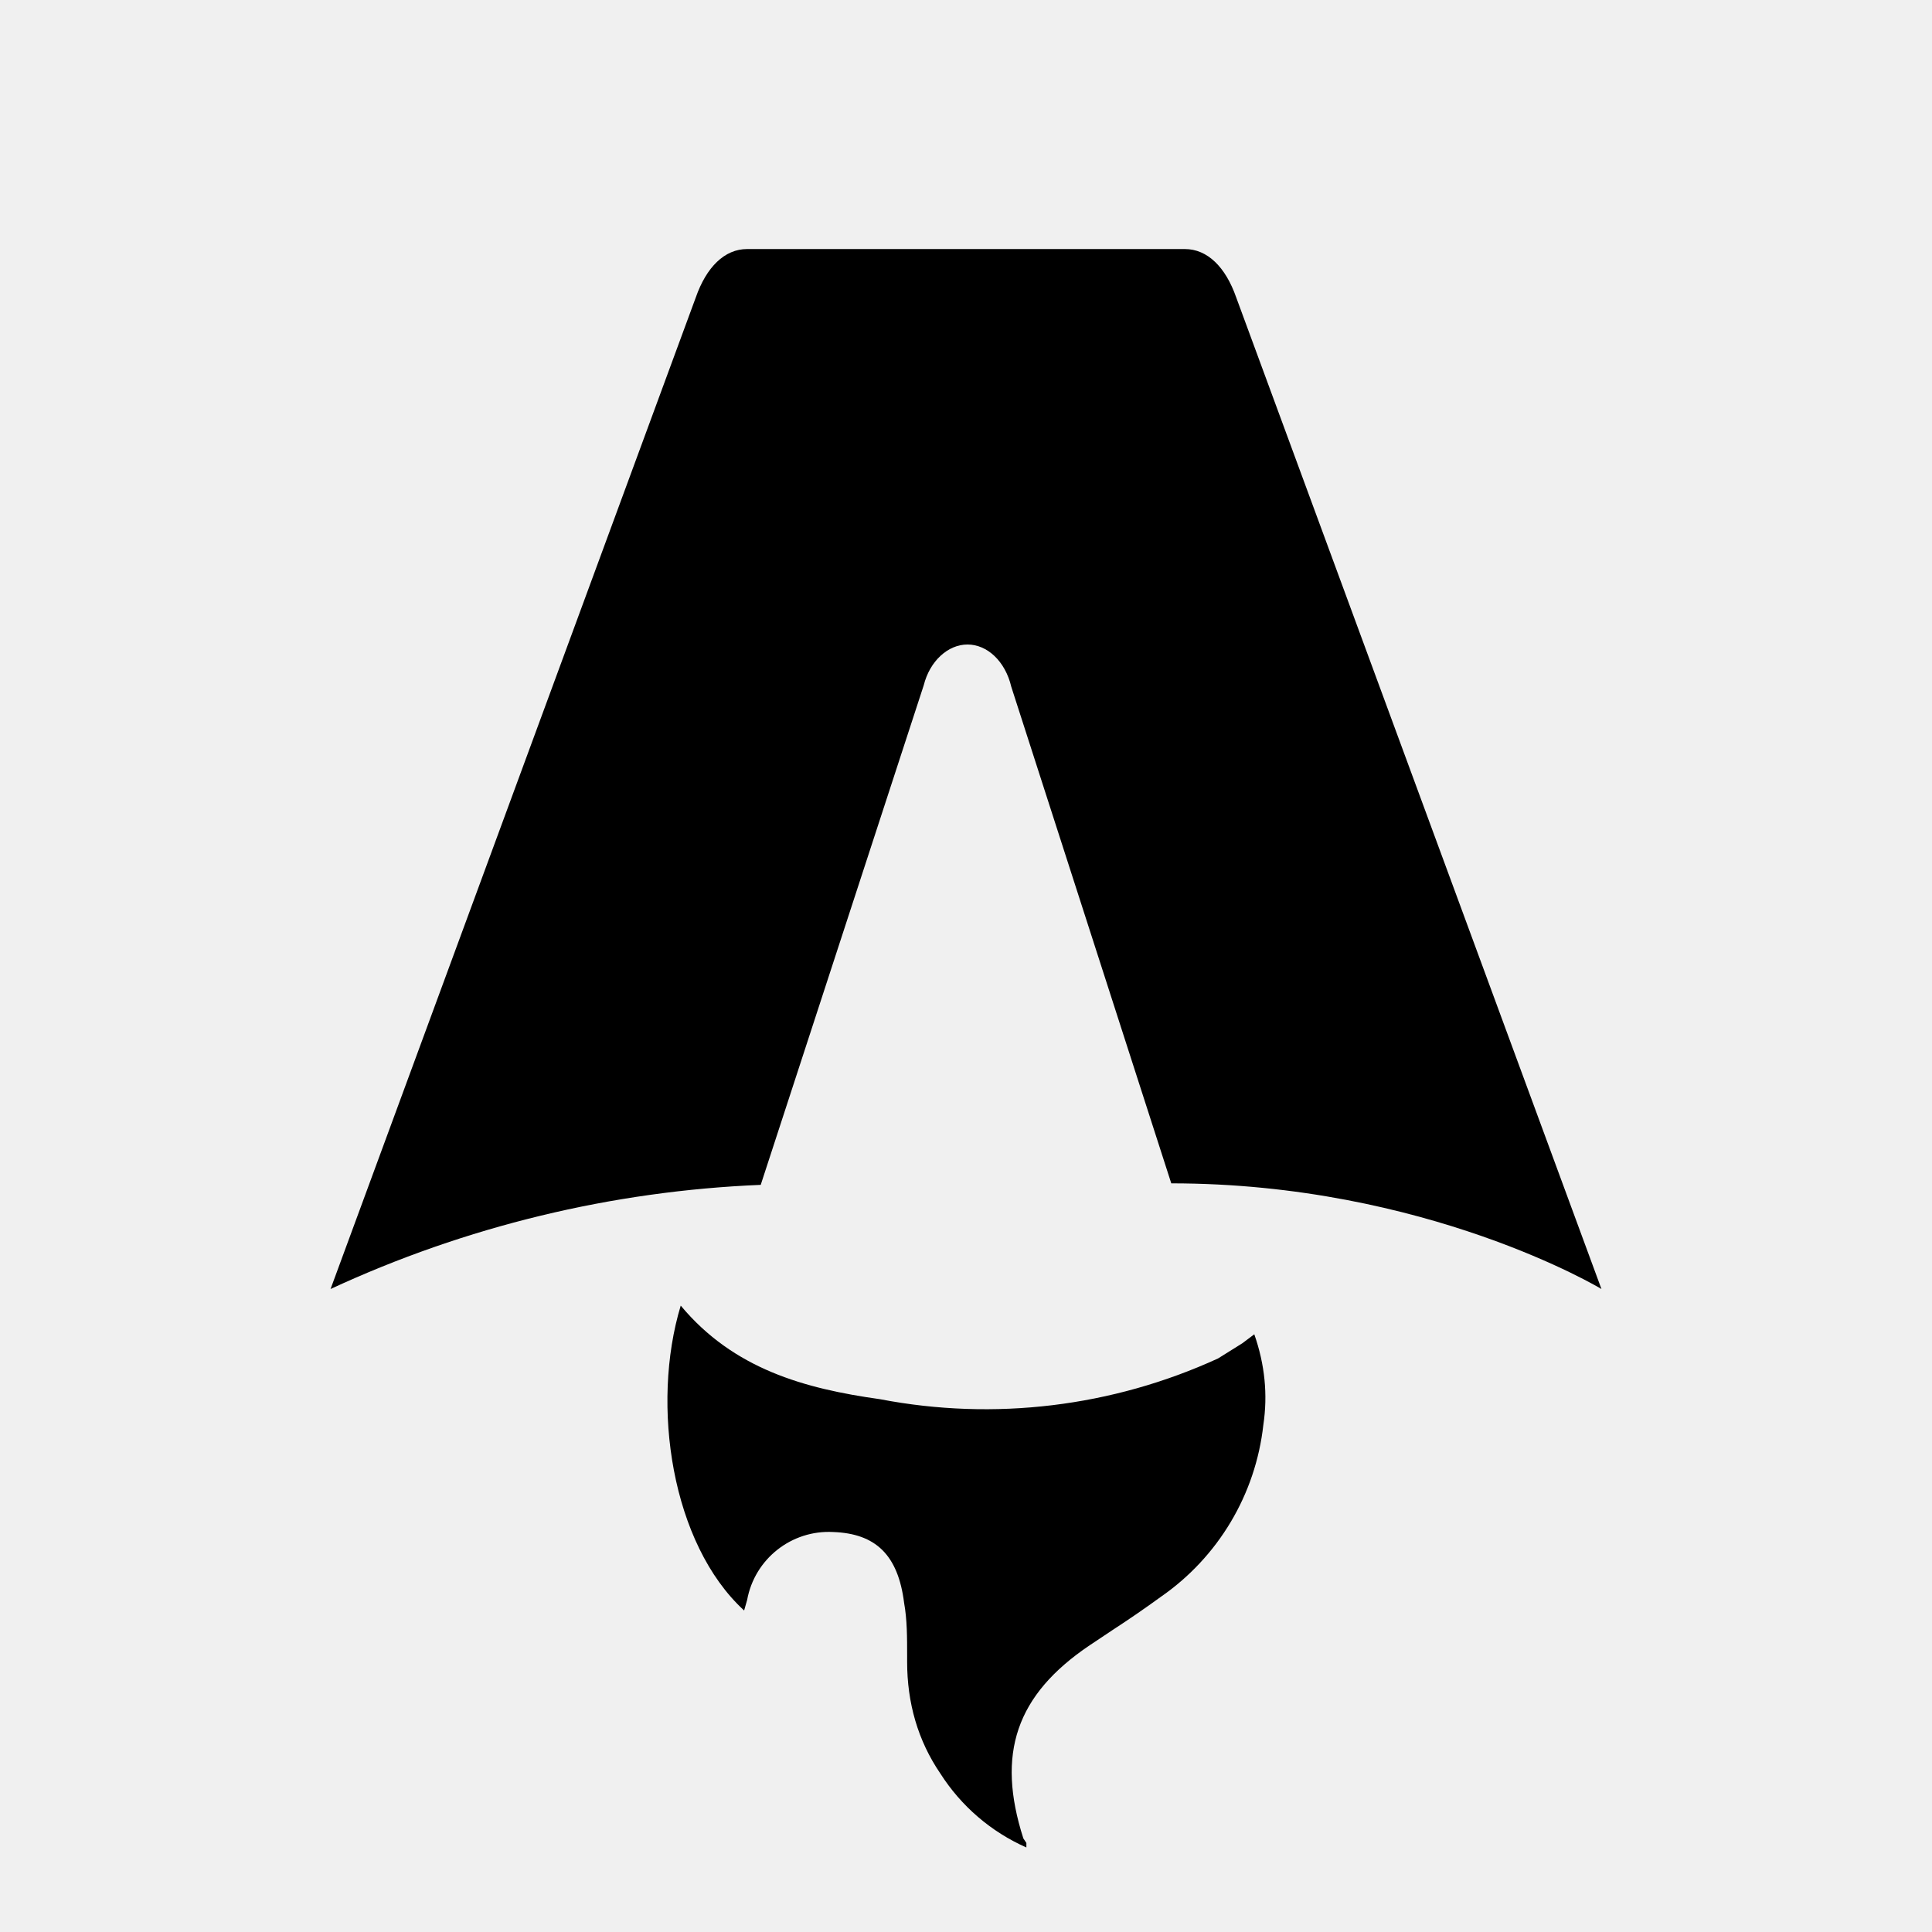
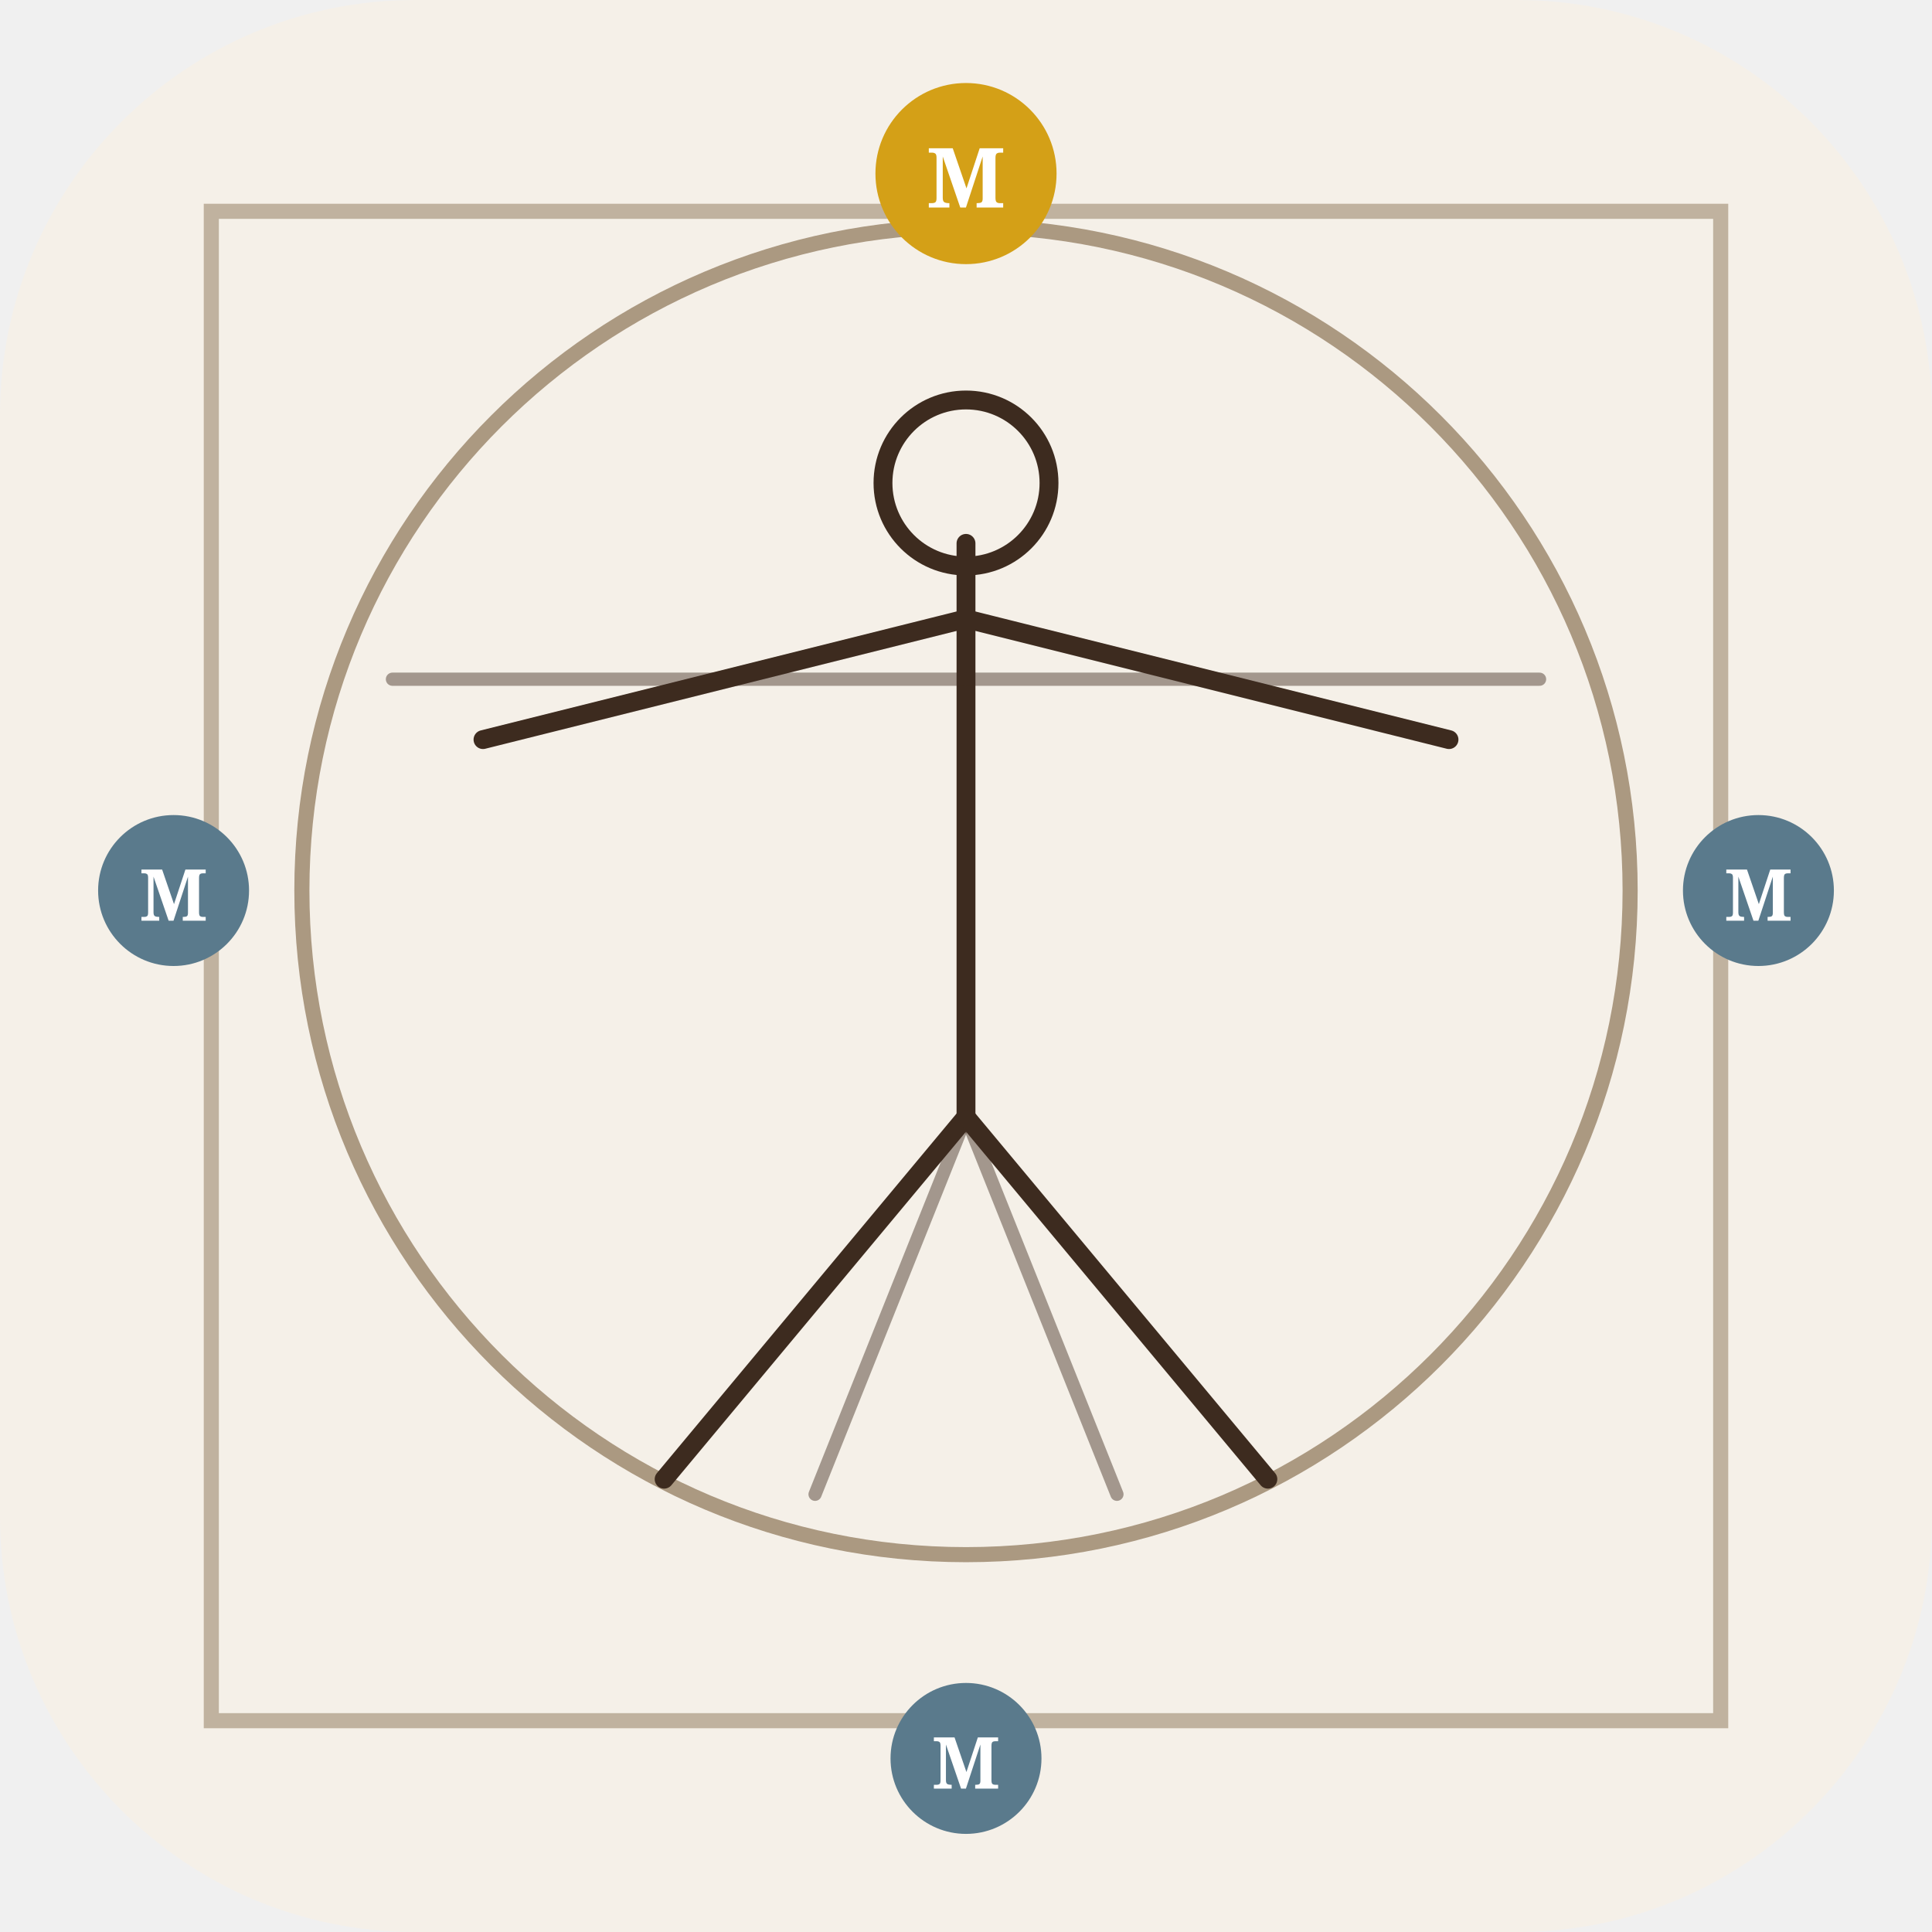
- <svg xmlns="http://www.w3.org/2000/svg" fill="none" viewBox="0 0 128 128">
-   <path d="M50.4 78.5a75.1 75.1 0 0 0-28.5 6.9l24.2-65.7c.7-2 1.9-3.2 3.4-3.2h29c1.5 0 2.7 1.2 3.4 3.2l24.2 65.7s-11.6-7-28.5-7L67 45.5c-.4-1.7-1.6-2.8-2.9-2.8-1.3 0-2.5 1.1-2.9 2.7L50.4 78.5Zm-1.1 28.2Zm-4.2-20.2c-2 6.6-.6 15.8 4.2 20.2a17.5 17.5 0 0 1 .2-.7 5.5 5.5 0 0 1 5.7-4.5c2.8.1 4.3 1.5 4.7 4.7.2 1.1.2 2.3.2 3.5v.4c0 2.7.7 5.2 2.2 7.4a13 13 0 0 0 5.7 4.9v-.3l-.2-.3c-1.8-5.6-.5-9.5 4.4-12.8l1.5-1a73 73 0 0 0 3.2-2.2 16 16 0 0 0 6.8-11.4c.3-2 .1-4-.6-6l-.8.6-1.6 1a37 37 0 0 1-22.4 2.7c-5-.7-9.7-2-13.2-6.2Z" />
-   <style>
-         path { fill: #000; }
-         @media (prefers-color-scheme: dark) {
-             path { fill: #FFF; }
-         }
-     </style>
+ <svg xmlns="http://www.w3.org/2000/svg" viewBox="0 0 1024 1024" width="1024" height="1024">
+   <rect width="1024" height="1024" rx="220" ry="220" fill="#f5f0e8" />
+   <rect x="112" y="112" width="800" height="800" fill="none" stroke="#8b7355" stroke-width="8" opacity="0.5" />
+   <circle cx="512" cy="472" r="352" fill="none" stroke="#8b7355" stroke-width="8" opacity="0.7" />
+   <line x1="512" y1="288" x2="512" y2="592" stroke="#3d2b1f" stroke-width="10" stroke-linecap="round" />
+   <circle cx="512" cy="256" r="44" fill="none" stroke="#3d2b1f" stroke-width="10" />
+   <line x1="512" y1="328" x2="256" y2="392" stroke="#3d2b1f" stroke-width="10" stroke-linecap="round" />
+   <line x1="512" y1="328" x2="768" y2="392" stroke="#3d2b1f" stroke-width="10" stroke-linecap="round" />
+   <line x1="512" y1="360" x2="208" y2="360" stroke="#3d2b1f" stroke-width="7" stroke-linecap="round" opacity="0.45" />
+   <line x1="512" y1="360" x2="816" y2="360" stroke="#3d2b1f" stroke-width="7" stroke-linecap="round" opacity="0.45" />
+   <line x1="512" y1="592" x2="352" y2="784" stroke="#3d2b1f" stroke-width="10" stroke-linecap="round" />
+   <line x1="512" y1="592" x2="672" y2="784" stroke="#3d2b1f" stroke-width="10" stroke-linecap="round" />
+   <line x1="512" y1="592" x2="432" y2="792" stroke="#3d2b1f" stroke-width="7" stroke-linecap="round" opacity="0.45" />
+   <line x1="512" y1="592" x2="592" y2="792" stroke="#3d2b1f" stroke-width="7" stroke-linecap="round" opacity="0.45" />
+   <circle cx="512" cy="92" r="48" fill="#d4a017" />
+   <text x="512" y="110" text-anchor="middle" font-family="Georgia, serif" font-size="44" font-weight="bold" fill="white">M</text>
+   <circle cx="932" cy="472" r="40" fill="#5a7a8c" />
+   <text x="932" y="488" text-anchor="middle" font-family="Georgia, serif" font-size="38" font-weight="bold" fill="white">M</text>
+   <circle cx="512" cy="932" r="40" fill="#5a7a8c" />
+   <text x="512" y="948" text-anchor="middle" font-family="Georgia, serif" font-size="38" font-weight="bold" fill="white">M</text>
+   <circle cx="92" cy="472" r="40" fill="#5a7a8c" />
+   <text x="92" y="488" text-anchor="middle" font-family="Georgia, serif" font-size="38" font-weight="bold" fill="white">M</text>
</svg>
